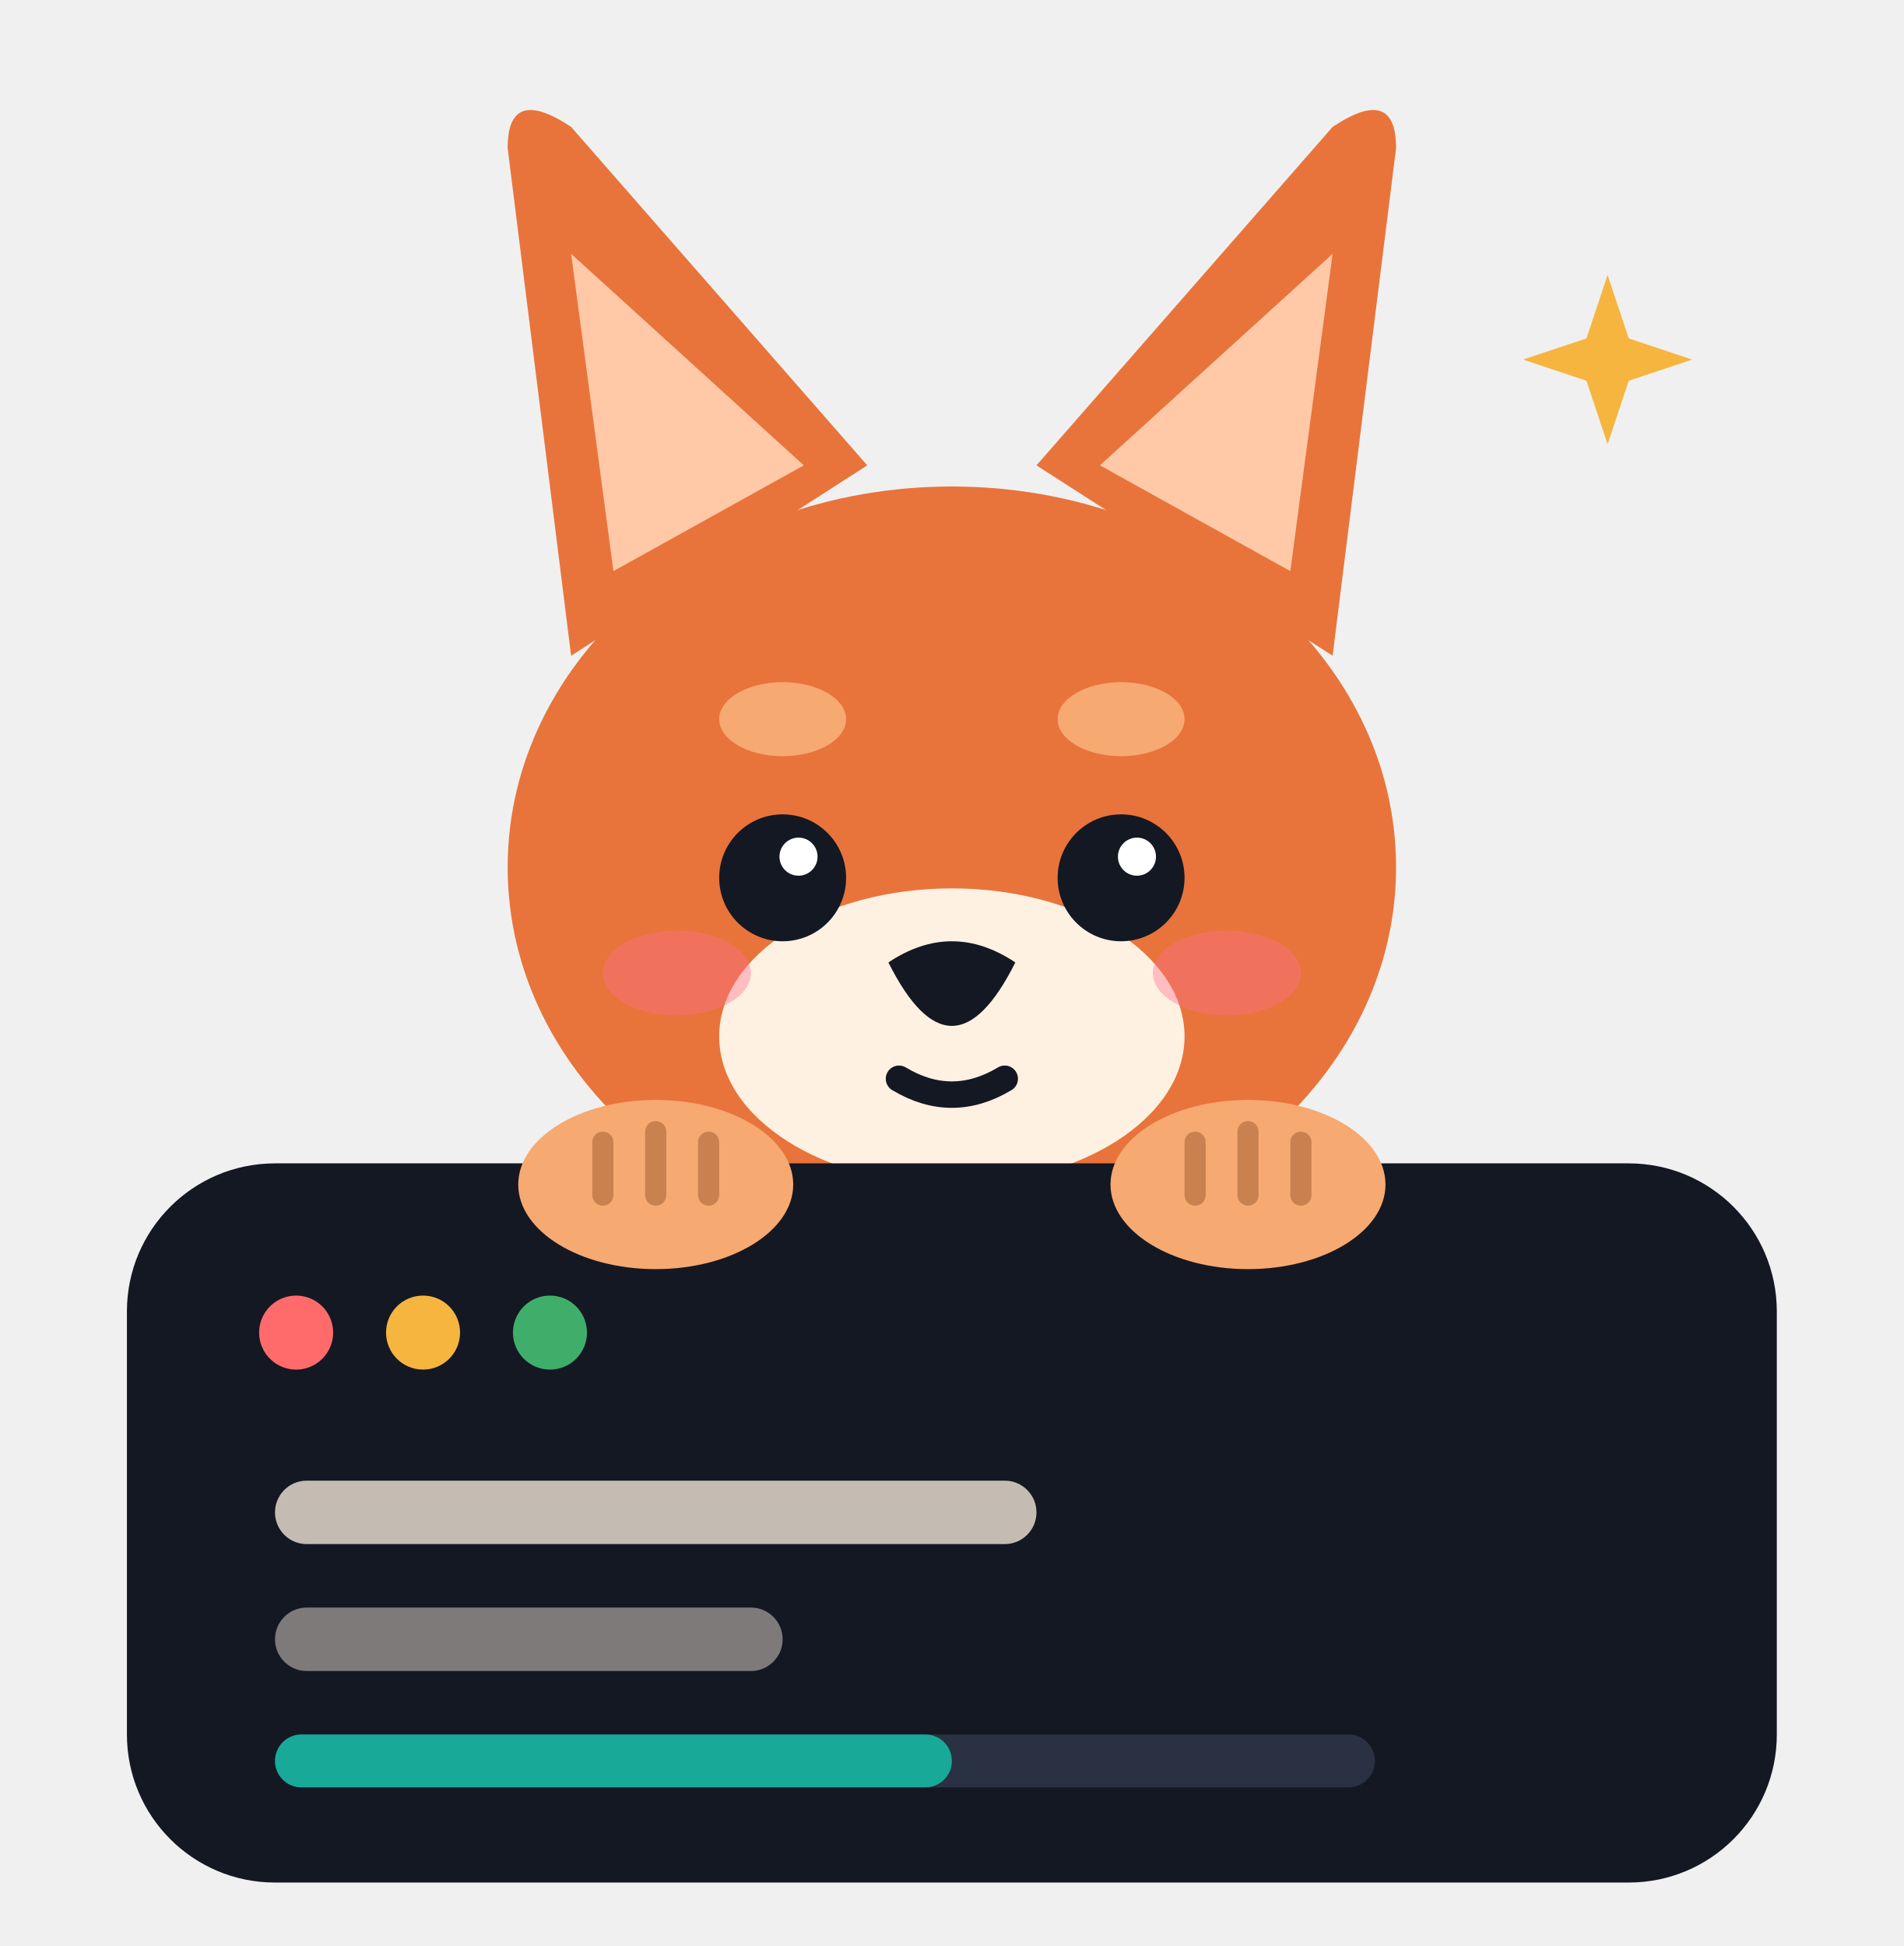
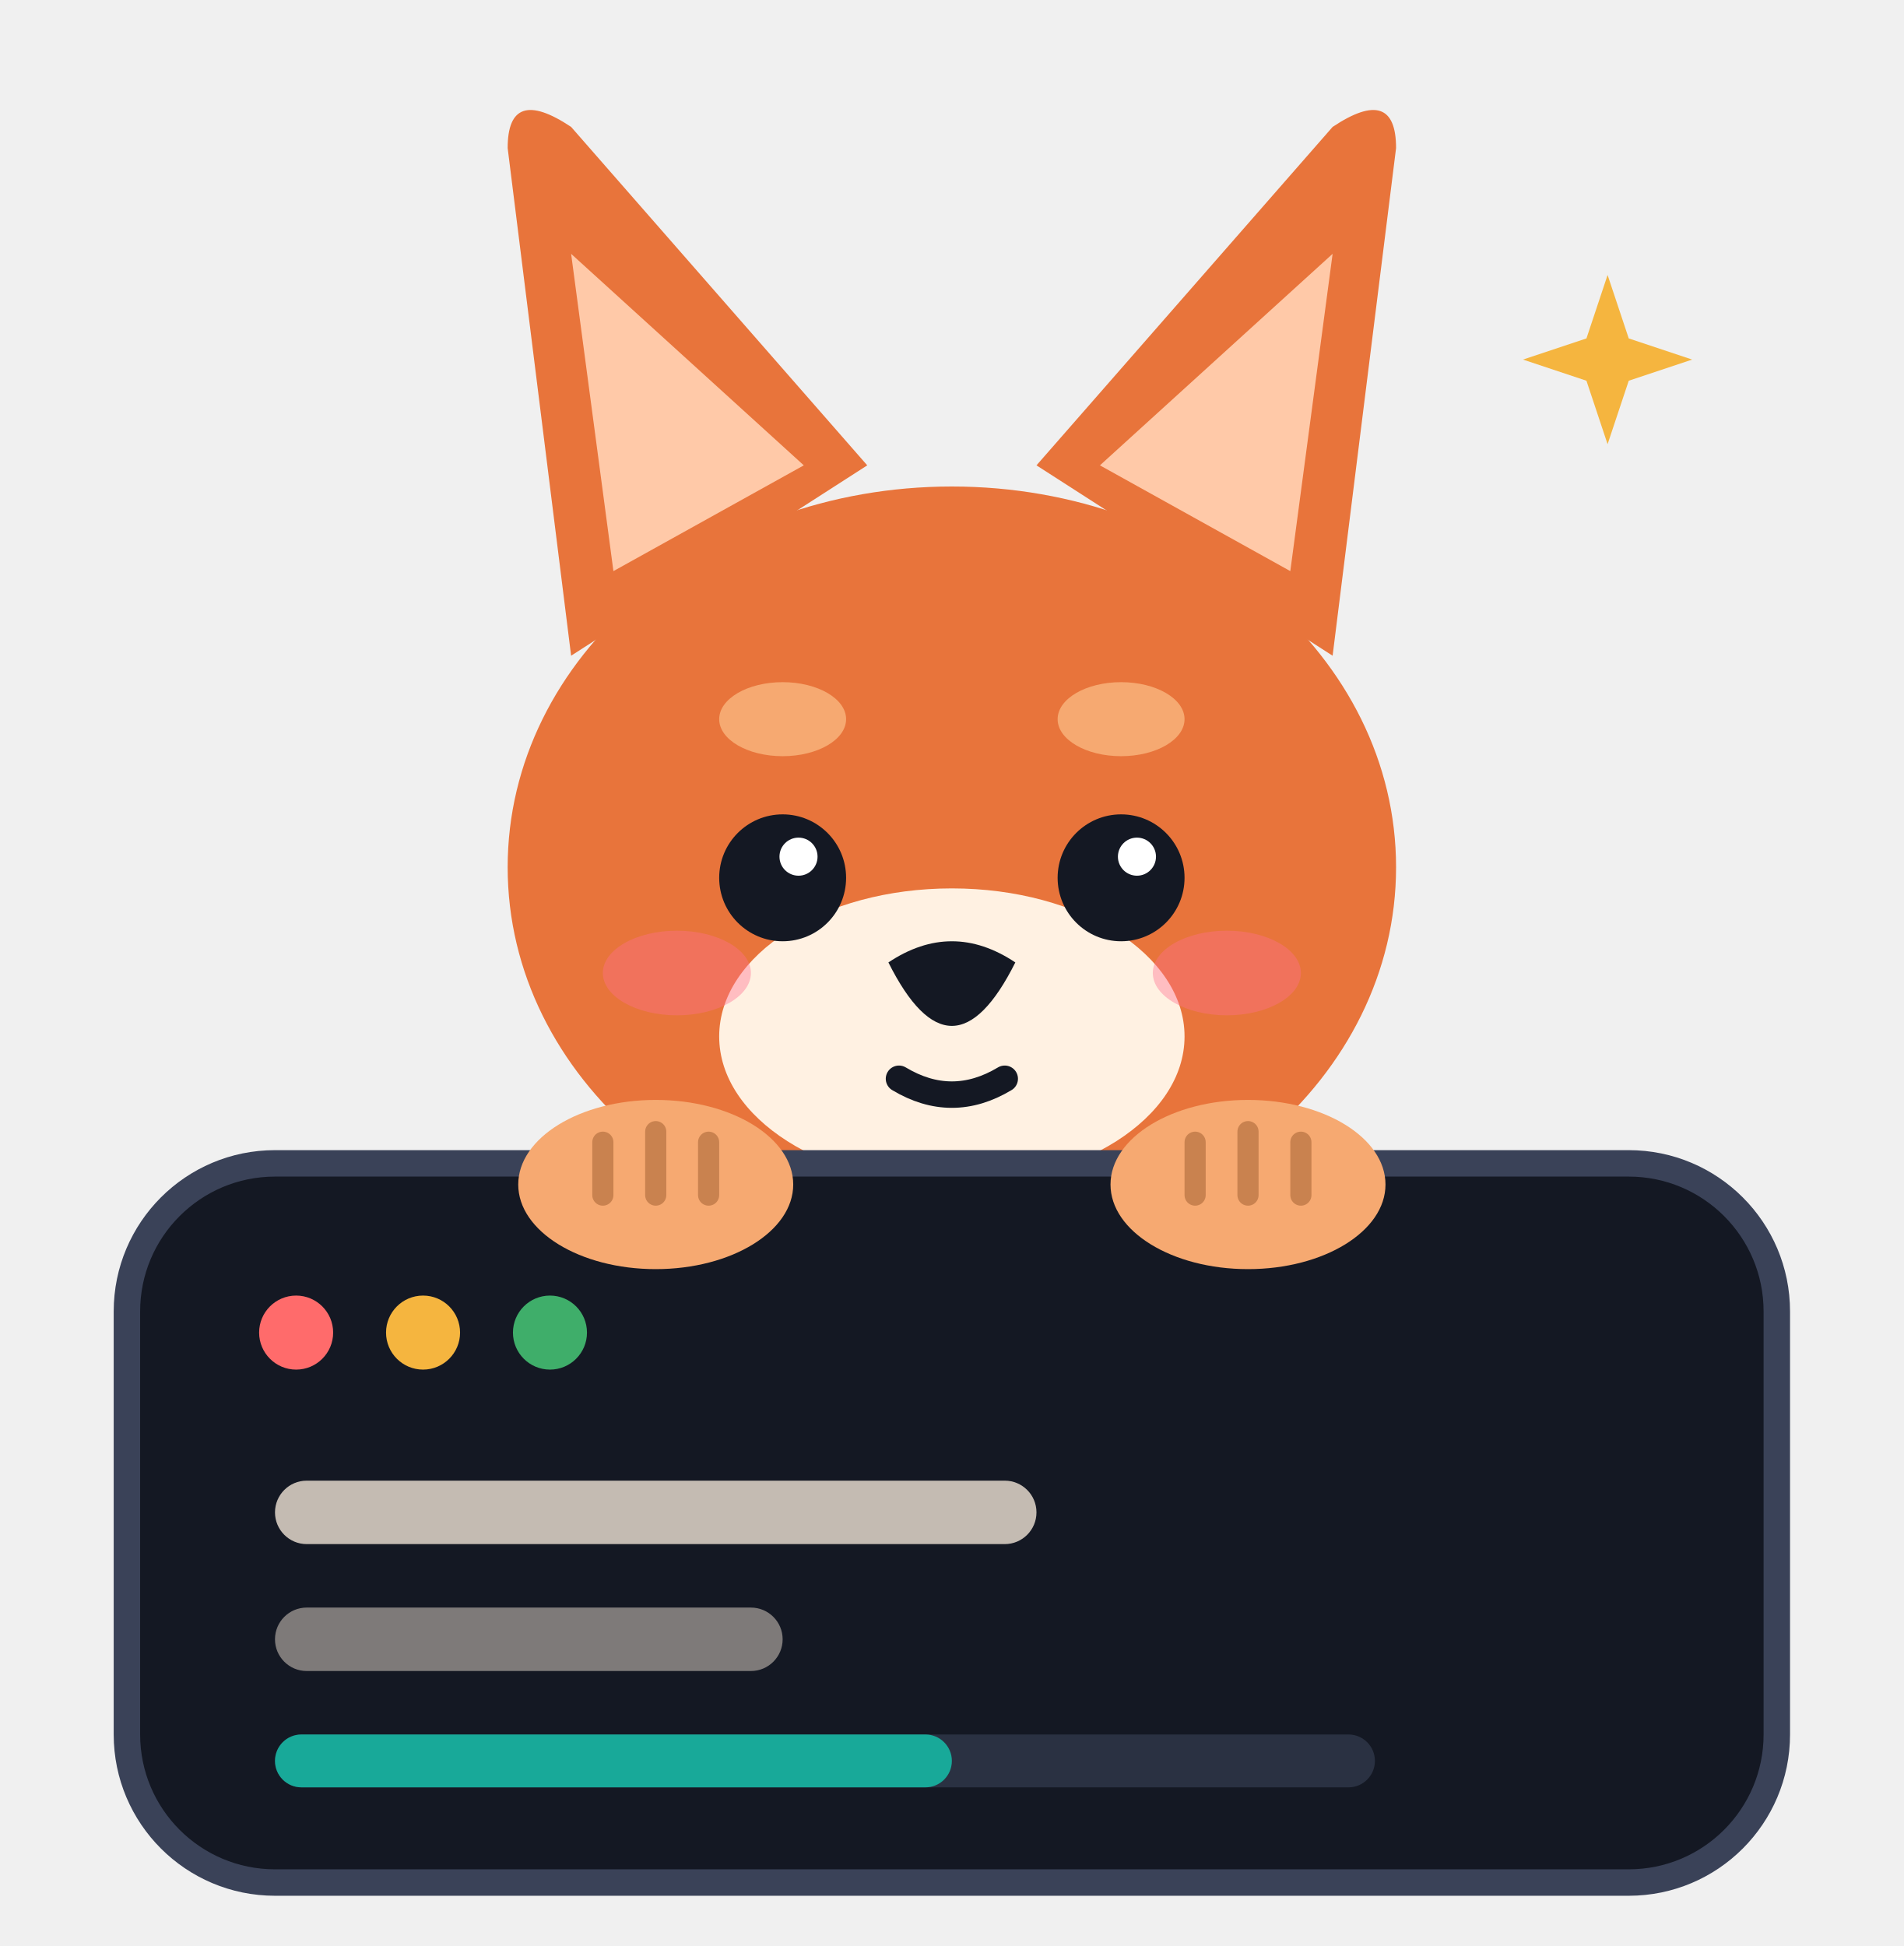
<svg xmlns="http://www.w3.org/2000/svg" viewBox="10 8 180 184" role="img" aria-label="Kip đang chăm chú nhìn agent làm việc">
-   <path d="M162 34 L164 40 L170 42 L164 44 L162 50 L160 44 L154 42 L160 40 Z" fill="#F5B53F" />
-   <path d="M64 70 L58 22 Q58 16 64 20 L92 52 Z" fill="#E8743B" />
-   <path d="M68 62 L64 32 L86 52 Z" fill="#FFC9A8" />
-   <path d="M136 70 L142 22 Q142 16 136 20 L108 52 Z" fill="#E8743B" />
-   <path d="M132 62 L136 32 L114 52 Z" fill="#FFC9A8" />
+   <path class="kip-fx" d="M162 34 L164 40 L170 42 L164 44 L162 50 L160 44 L154 42 L160 40 Z" fill="#F5B53F" />
+   <g class="kip-ear kip-ear-l">
+     <path d="M64 70 L58 22 Q58 16 64 20 L92 52 Z" fill="#E8743B" />
+     <path d="M68 62 L64 32 L86 52 Z" fill="#FFC9A8" />
+   </g>
+   <g class="kip-ear kip-ear-r">
+     <path d="M136 70 L142 22 Q142 16 136 20 L108 52 Z" fill="#E8743B" />
+     <path d="M132 62 L136 32 L114 52 Z" fill="#FFC9A8" />
+   </g>
  <ellipse cx="100" cy="90" rx="42" ry="36" fill="#E8743B" />
  <ellipse cx="84" cy="76" rx="6" ry="3.5" fill="#F6A971" />
  <ellipse cx="116" cy="76" rx="6" ry="3.5" fill="#F6A971" />
  <ellipse cx="100" cy="106" rx="22" ry="14" fill="#FFF1E2" />
  <ellipse cx="74" cy="100" rx="7" ry="4" fill="#FF6F8E" opacity="0.4" />
  <ellipse cx="126" cy="100" rx="7" ry="4" fill="#FF6F8E" opacity="0.4" />
-   <ellipse cx="84" cy="91" rx="6" ry="6" fill="#141823" />
-   <ellipse cx="116" cy="91" rx="6" ry="6" fill="#141823" />
-   <circle cx="85.5" cy="89" r="1.8" fill="#FFFFFF" />
-   <circle cx="117.5" cy="89" r="1.8" fill="#FFFFFF" />
+   <g class="kip-eyes">
+     <ellipse cx="84" cy="91" rx="6" ry="6" fill="#141823" />
+     <ellipse cx="116" cy="91" rx="6" ry="6" fill="#141823" />
+     <circle cx="85.5" cy="89" r="1.8" fill="#FFFFFF" />
+     <circle cx="117.5" cy="89" r="1.8" fill="#FFFFFF" />
+   </g>
  <path d="M94 99 Q100 95 106 99 Q103 105 100 105 Q97 105 94 99 Z" fill="#141823" />
  <path d="M95 110 Q100 113 105 110" fill="none" stroke="#141823" stroke-width="2.5" stroke-linecap="round" />
-   <rect x="22" y="118" width="156" height="68" rx="14" fill="#141823" />
+   <rect x="22" y="118" width="156" height="68" rx="14" fill="#141823" stroke="#3A4258" stroke-width="2.5" />
  <circle cx="38" cy="134" r="3.5" fill="#FF6B6B" />
  <circle cx="50" cy="134" r="3.5" fill="#F5B53F" />
  <circle cx="62" cy="134" r="3.5" fill="#3FAE6A" />
  <rect x="36" y="148" width="72" height="6" rx="3" fill="#FFF1E2" opacity="0.75" />
  <rect x="36" y="160" width="48" height="6" rx="3" fill="#FFF1E2" opacity="0.45" />
  <rect x="36" y="172" width="104" height="5" rx="2.5" fill="#2A3142" />
-   <rect x="36" y="172" width="64" height="5" rx="2.5" fill="#18A999" />
+   <rect class="kip-bar" x="36" y="172" width="64" height="5" rx="2.5" fill="#18A999" />
  <ellipse cx="72" cy="120" rx="13" ry="8" fill="#F6A971" />
  <ellipse cx="128" cy="120" rx="13" ry="8" fill="#F6A971" />
  <path d="M67 116 V121 M72 115 V121 M77 116 V121 M123 116 V121 M128 115 V121 M133 116 V121" fill="none" stroke="#C9824F" stroke-width="2" stroke-linecap="round" />
</svg>
